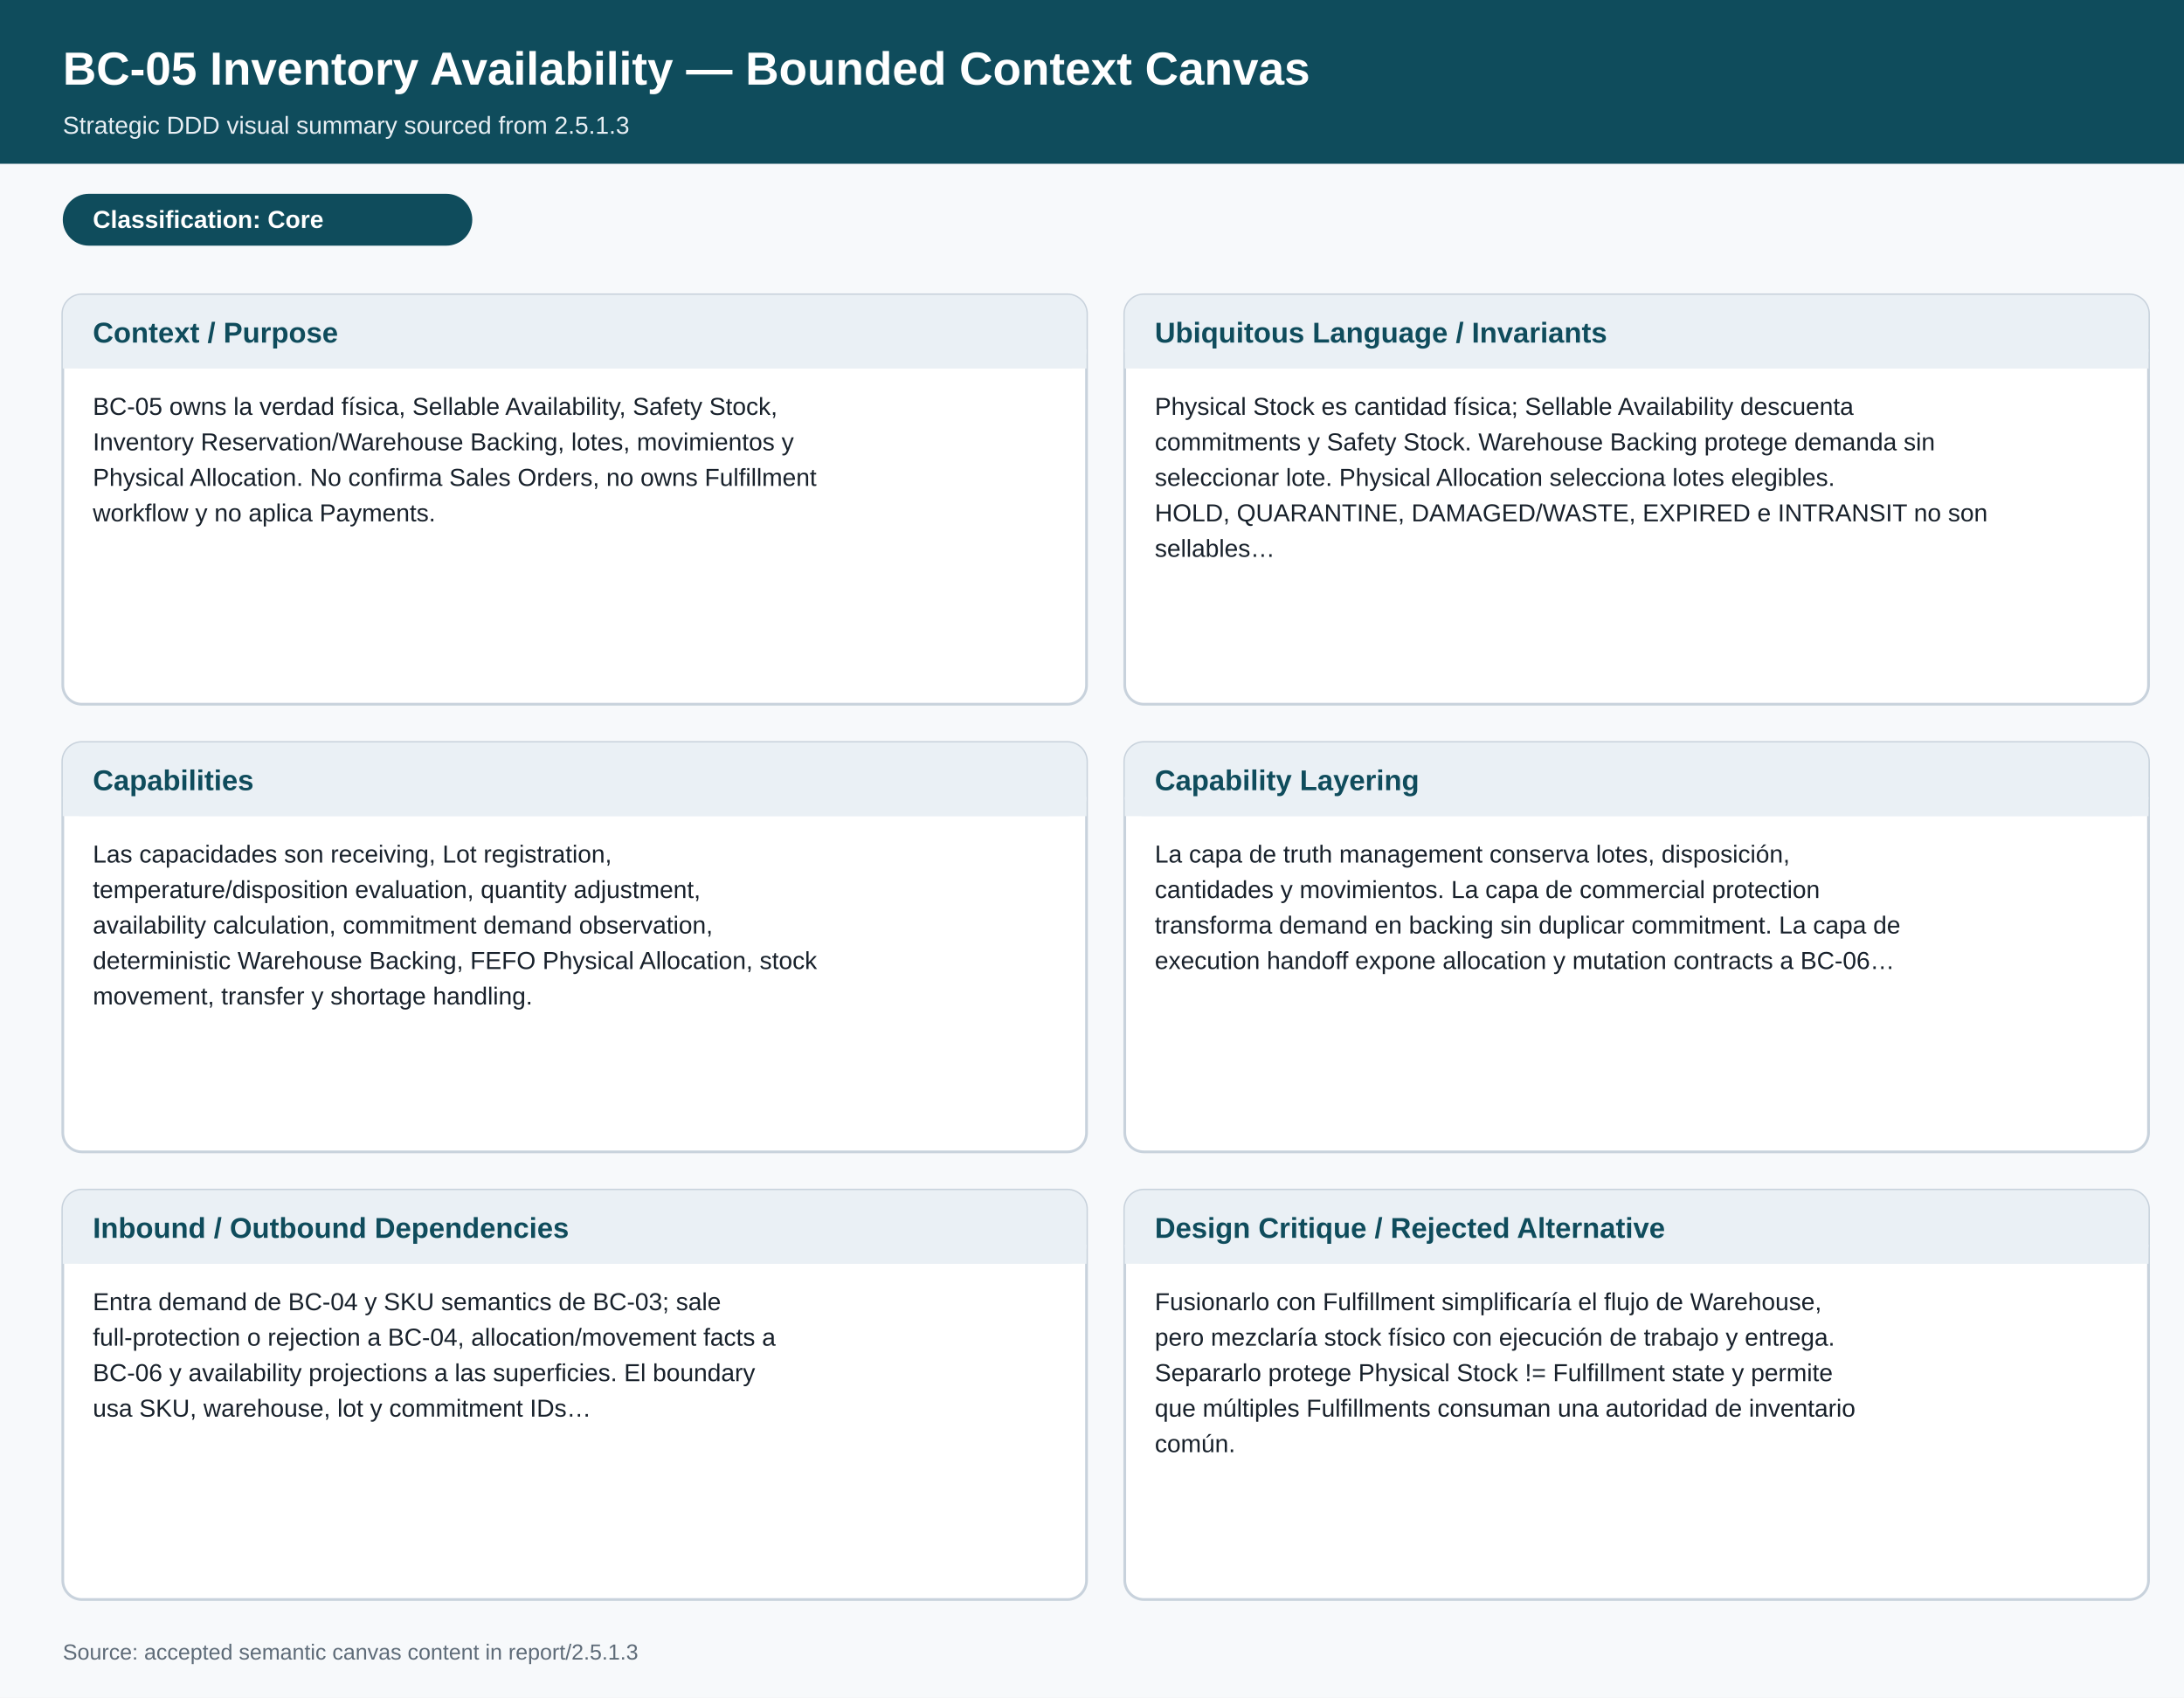
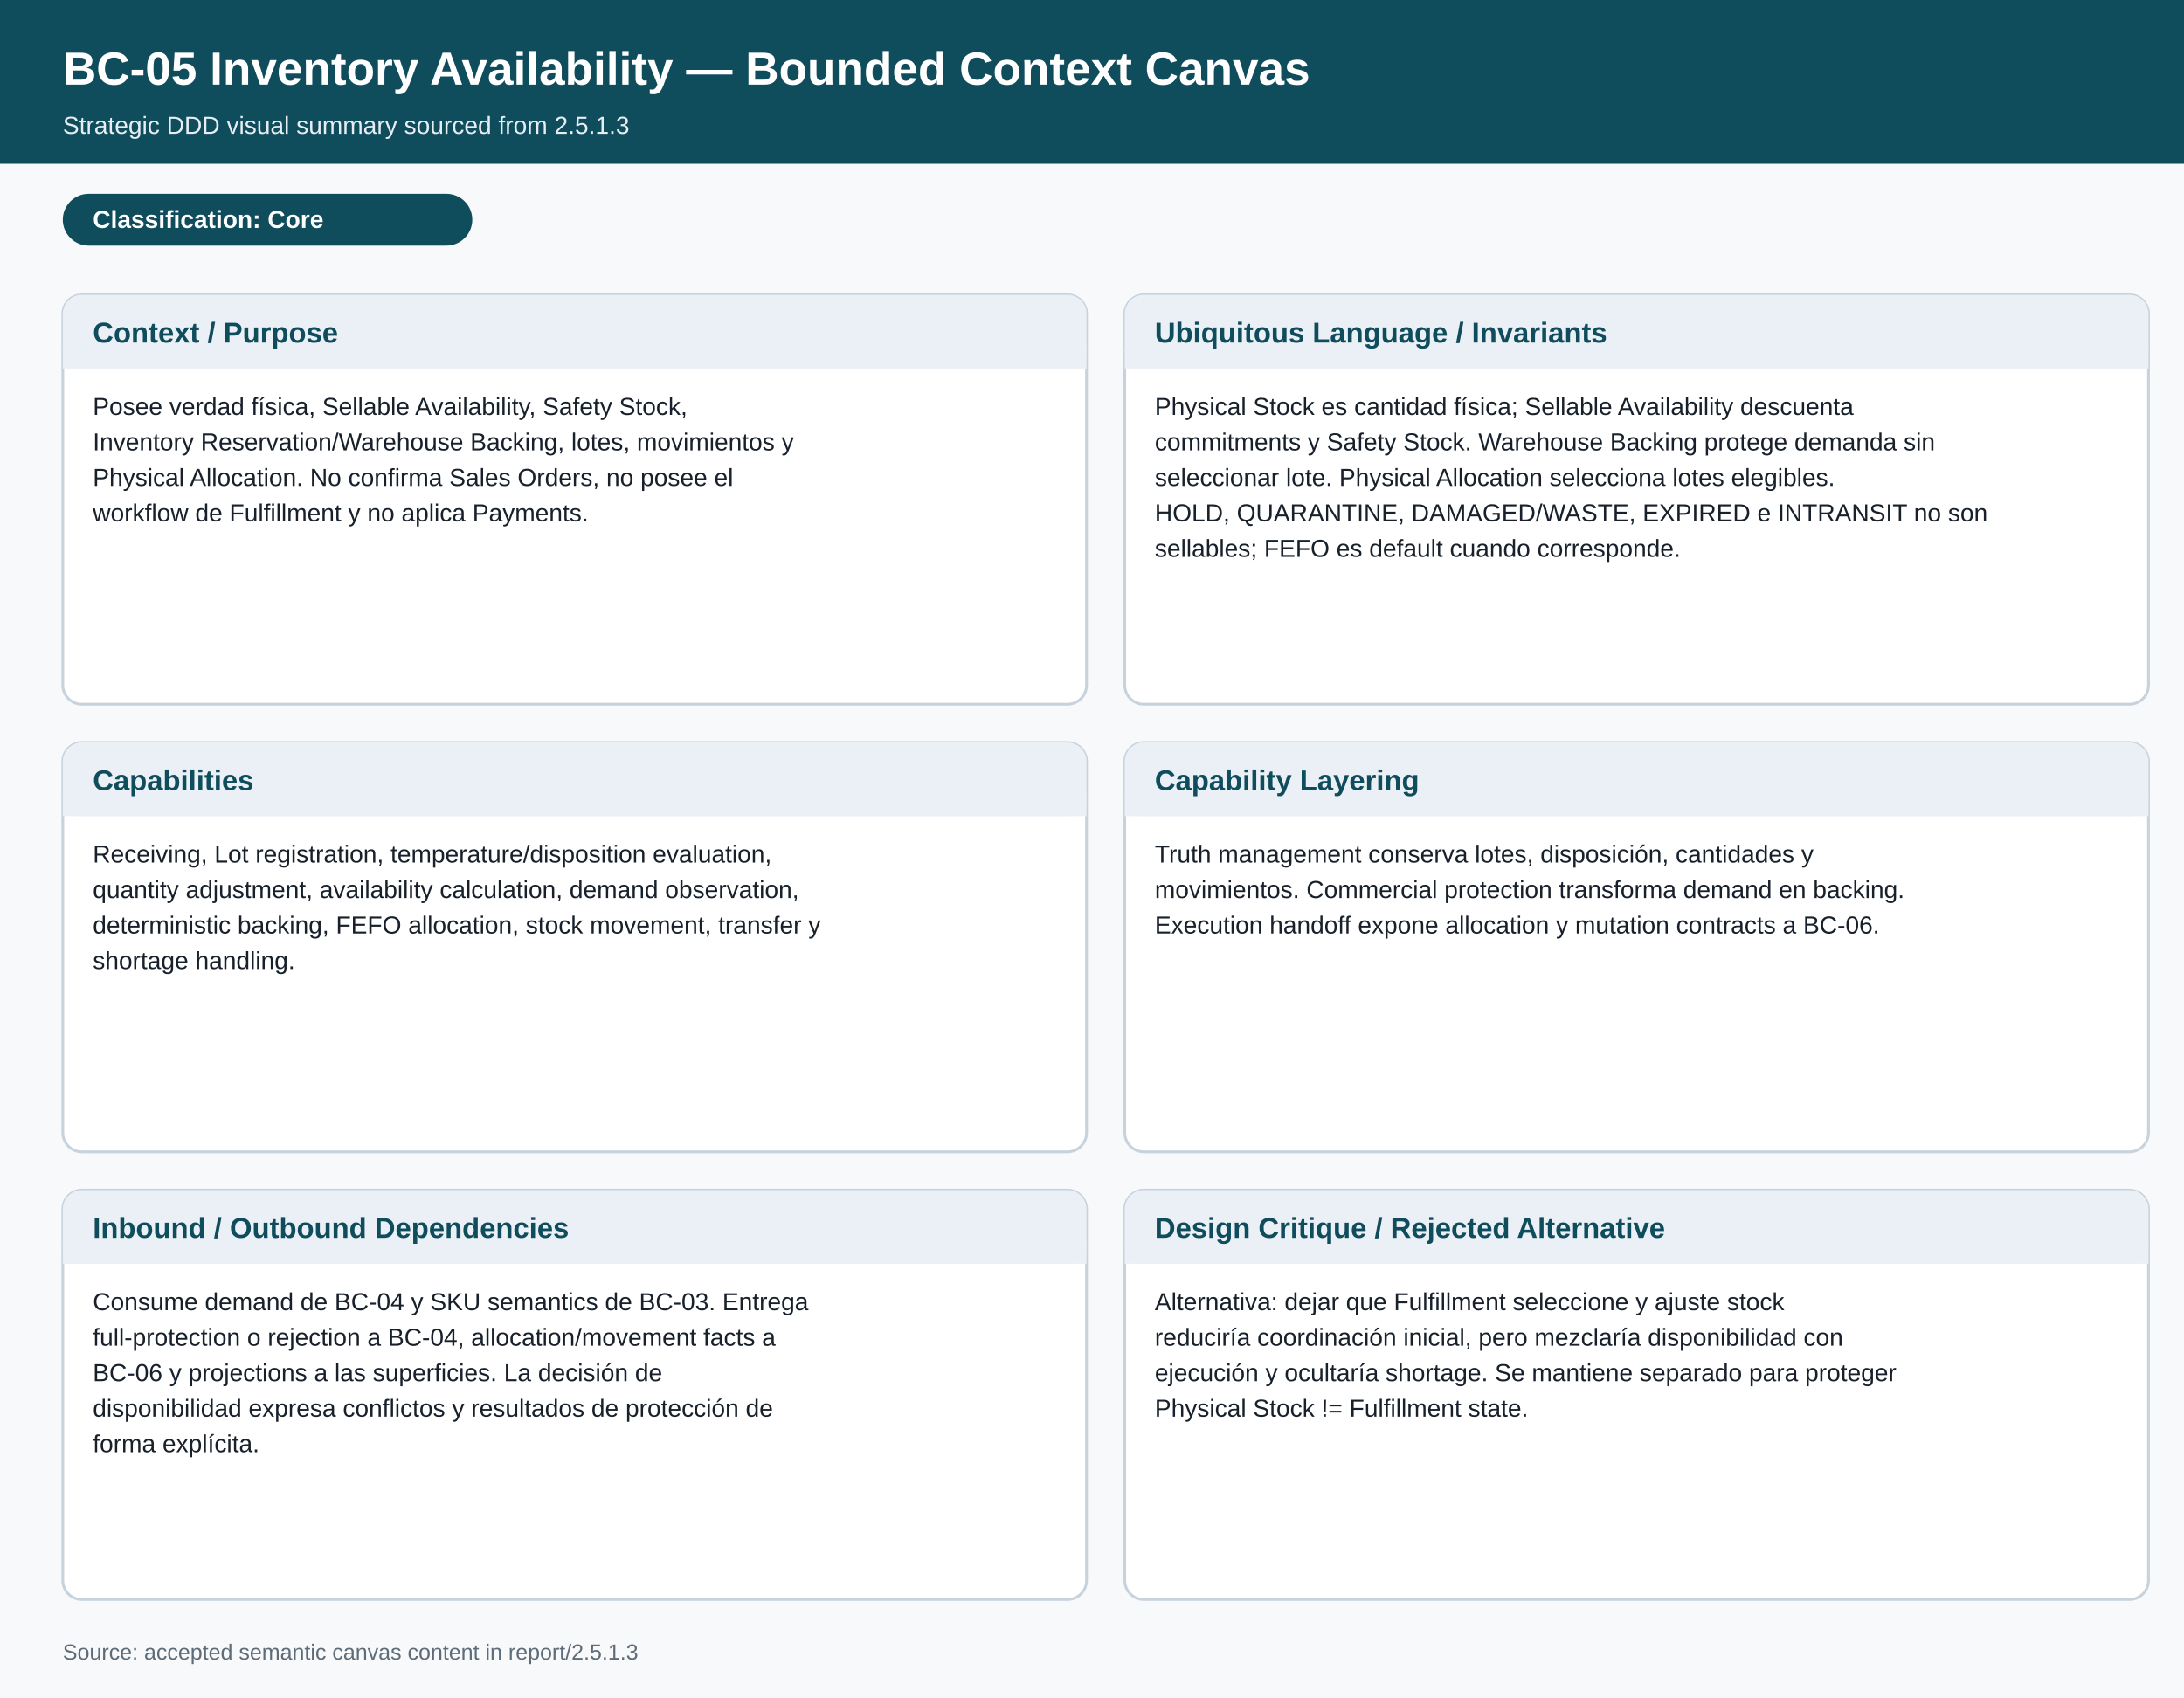
<svg xmlns="http://www.w3.org/2000/svg" width="1600" height="1244" viewBox="0 0 1600 1244">
  <rect width="100%" height="100%" fill="#f7f9fb" />
  <rect width="1600" height="120" fill="#0f4c5c" />
  <text x="46" y="62" font-family="Arial, Helvetica, sans-serif" font-size="34px" font-weight="700" fill="#ffffff">BC-05 Inventory Availability — Bounded Context Canvas</text>
  <text x="46" y="98" font-family="Arial, Helvetica, sans-serif" font-size="18px" font-weight="400" fill="#e7eef3">Strategic DDD visual summary sourced from 2.5.1.3</text>
  <rect x="46" y="142" width="300" height="38" rx="19" fill="#0f4c5c" />
  <text x="68" y="167" font-family="Arial, Helvetica, sans-serif" font-size="18px" font-weight="700" fill="#ffffff">Classification: Core</text>
  <rect x="46" y="216" width="750" height="300" rx="14" fill="#ffffff" stroke="#c8d2dc" stroke-width="2" />
  <rect x="46" y="216" width="750" height="54" rx="14" fill="#eaf0f5" />
  <rect x="46" y="256" width="750" height="14" fill="#eaf0f5" />
  <text x="68" y="251" font-family="Arial, Helvetica, sans-serif" font-size="21px" font-weight="700" fill="#0f4c5c">Context / Purpose</text>
-   <text x="68" y="304" font-family="Arial, Helvetica, sans-serif" font-size="18px" font-weight="400" fill="#18212b">BC-05 owns la verdad física, Sellable Availability, Safety Stock,</text>
+   <text x="68" y="304" font-family="Arial, Helvetica, sans-serif" font-size="18px" font-weight="400" fill="#18212b">Posee verdad física, Sellable Availability, Safety Stock,</text>
  <text x="68" y="330" font-family="Arial, Helvetica, sans-serif" font-size="18px" font-weight="400" fill="#18212b">Inventory Reservation/Warehouse Backing, lotes, movimientos y</text>
-   <text x="68" y="356" font-family="Arial, Helvetica, sans-serif" font-size="18px" font-weight="400" fill="#18212b">Physical Allocation. No confirma Sales Orders, no owns Fulfillment</text>
-   <text x="68" y="382" font-family="Arial, Helvetica, sans-serif" font-size="18px" font-weight="400" fill="#18212b">workflow y no aplica Payments.</text>
+   <text x="68" y="356" font-family="Arial, Helvetica, sans-serif" font-size="18px" font-weight="400" fill="#18212b">Physical Allocation. No confirma Sales Orders, no posee el</text>
+   <text x="68" y="382" font-family="Arial, Helvetica, sans-serif" font-size="18px" font-weight="400" fill="#18212b">workflow de Fulfillment y no aplica Payments.</text>
  <rect x="824" y="216" width="750" height="300" rx="14" fill="#ffffff" stroke="#c8d2dc" stroke-width="2" />
  <rect x="824" y="216" width="750" height="54" rx="14" fill="#eaf0f5" />
  <rect x="824" y="256" width="750" height="14" fill="#eaf0f5" />
  <text x="846" y="251" font-family="Arial, Helvetica, sans-serif" font-size="21px" font-weight="700" fill="#0f4c5c">Ubiquitous Language / Invariants</text>
  <text x="846" y="304" font-family="Arial, Helvetica, sans-serif" font-size="18px" font-weight="400" fill="#18212b">Physical Stock es cantidad física; Sellable Availability descuenta</text>
  <text x="846" y="330" font-family="Arial, Helvetica, sans-serif" font-size="18px" font-weight="400" fill="#18212b">commitments y Safety Stock. Warehouse Backing protege demanda sin</text>
  <text x="846" y="356" font-family="Arial, Helvetica, sans-serif" font-size="18px" font-weight="400" fill="#18212b">seleccionar lote. Physical Allocation selecciona lotes elegibles.</text>
  <text x="846" y="382" font-family="Arial, Helvetica, sans-serif" font-size="18px" font-weight="400" fill="#18212b">HOLD, QUARANTINE, DAMAGED/WASTE, EXPIRED e INTRANSIT no son</text>
-   <text x="846" y="408" font-family="Arial, Helvetica, sans-serif" font-size="18px" font-weight="400" fill="#18212b">sellables…</text>
+   <text x="846" y="408" font-family="Arial, Helvetica, sans-serif" font-size="18px" font-weight="400" fill="#18212b">sellables; FEFO es default cuando corresponde.</text>
  <rect x="46" y="544" width="750" height="300" rx="14" fill="#ffffff" stroke="#c8d2dc" stroke-width="2" />
  <rect x="46" y="544" width="750" height="54" rx="14" fill="#eaf0f5" />
  <rect x="46" y="584" width="750" height="14" fill="#eaf0f5" />
  <text x="68" y="579" font-family="Arial, Helvetica, sans-serif" font-size="21px" font-weight="700" fill="#0f4c5c">Capabilities</text>
-   <text x="68" y="632" font-family="Arial, Helvetica, sans-serif" font-size="18px" font-weight="400" fill="#18212b">Las capacidades son receiving, Lot registration,</text>
-   <text x="68" y="658" font-family="Arial, Helvetica, sans-serif" font-size="18px" font-weight="400" fill="#18212b">temperature/disposition evaluation, quantity adjustment,</text>
-   <text x="68" y="684" font-family="Arial, Helvetica, sans-serif" font-size="18px" font-weight="400" fill="#18212b">availability calculation, commitment demand observation,</text>
-   <text x="68" y="710" font-family="Arial, Helvetica, sans-serif" font-size="18px" font-weight="400" fill="#18212b">deterministic Warehouse Backing, FEFO Physical Allocation, stock</text>
-   <text x="68" y="736" font-family="Arial, Helvetica, sans-serif" font-size="18px" font-weight="400" fill="#18212b">movement, transfer y shortage handling.</text>
+   <text x="68" y="632" font-family="Arial, Helvetica, sans-serif" font-size="18px" font-weight="400" fill="#18212b">Receiving, Lot registration, temperature/disposition evaluation,</text>
+   <text x="68" y="658" font-family="Arial, Helvetica, sans-serif" font-size="18px" font-weight="400" fill="#18212b">quantity adjustment, availability calculation, demand observation,</text>
+   <text x="68" y="684" font-family="Arial, Helvetica, sans-serif" font-size="18px" font-weight="400" fill="#18212b">deterministic backing, FEFO allocation, stock movement, transfer y</text>
+   <text x="68" y="710" font-family="Arial, Helvetica, sans-serif" font-size="18px" font-weight="400" fill="#18212b">shortage handling.</text>
  <rect x="824" y="544" width="750" height="300" rx="14" fill="#ffffff" stroke="#c8d2dc" stroke-width="2" />
  <rect x="824" y="544" width="750" height="54" rx="14" fill="#eaf0f5" />
  <rect x="824" y="584" width="750" height="14" fill="#eaf0f5" />
  <text x="846" y="579" font-family="Arial, Helvetica, sans-serif" font-size="21px" font-weight="700" fill="#0f4c5c">Capability Layering</text>
-   <text x="846" y="632" font-family="Arial, Helvetica, sans-serif" font-size="18px" font-weight="400" fill="#18212b">La capa de truth management conserva lotes, disposición,</text>
-   <text x="846" y="658" font-family="Arial, Helvetica, sans-serif" font-size="18px" font-weight="400" fill="#18212b">cantidades y movimientos. La capa de commercial protection</text>
-   <text x="846" y="684" font-family="Arial, Helvetica, sans-serif" font-size="18px" font-weight="400" fill="#18212b">transforma demand en backing sin duplicar commitment. La capa de</text>
-   <text x="846" y="710" font-family="Arial, Helvetica, sans-serif" font-size="18px" font-weight="400" fill="#18212b">execution handoff expone allocation y mutation contracts a BC-06…</text>
+   <text x="846" y="632" font-family="Arial, Helvetica, sans-serif" font-size="18px" font-weight="400" fill="#18212b">Truth management conserva lotes, disposición, cantidades y</text>
+   <text x="846" y="658" font-family="Arial, Helvetica, sans-serif" font-size="18px" font-weight="400" fill="#18212b">movimientos. Commercial protection transforma demand en backing.</text>
+   <text x="846" y="684" font-family="Arial, Helvetica, sans-serif" font-size="18px" font-weight="400" fill="#18212b">Execution handoff expone allocation y mutation contracts a BC-06.</text>
  <rect x="46" y="872" width="750" height="300" rx="14" fill="#ffffff" stroke="#c8d2dc" stroke-width="2" />
  <rect x="46" y="872" width="750" height="54" rx="14" fill="#eaf0f5" />
  <rect x="46" y="912" width="750" height="14" fill="#eaf0f5" />
  <text x="68" y="907" font-family="Arial, Helvetica, sans-serif" font-size="21px" font-weight="700" fill="#0f4c5c">Inbound / Outbound Dependencies</text>
-   <text x="68" y="960" font-family="Arial, Helvetica, sans-serif" font-size="18px" font-weight="400" fill="#18212b">Entra demand de BC-04 y SKU semantics de BC-03; sale</text>
+   <text x="68" y="960" font-family="Arial, Helvetica, sans-serif" font-size="18px" font-weight="400" fill="#18212b">Consume demand de BC-04 y SKU semantics de BC-03. Entrega</text>
  <text x="68" y="986" font-family="Arial, Helvetica, sans-serif" font-size="18px" font-weight="400" fill="#18212b">full-protection o rejection a BC-04, allocation/movement facts a</text>
-   <text x="68" y="1012" font-family="Arial, Helvetica, sans-serif" font-size="18px" font-weight="400" fill="#18212b">BC-06 y availability projections a las superficies. El boundary</text>
-   <text x="68" y="1038" font-family="Arial, Helvetica, sans-serif" font-size="18px" font-weight="400" fill="#18212b">usa SKU, warehouse, lot y commitment IDs…</text>
+   <text x="68" y="1012" font-family="Arial, Helvetica, sans-serif" font-size="18px" font-weight="400" fill="#18212b">BC-06 y projections a las superficies. La decisión de</text>
+   <text x="68" y="1038" font-family="Arial, Helvetica, sans-serif" font-size="18px" font-weight="400" fill="#18212b">disponibilidad expresa conflictos y resultados de protección de</text>
+   <text x="68" y="1064" font-family="Arial, Helvetica, sans-serif" font-size="18px" font-weight="400" fill="#18212b">forma explícita.</text>
  <rect x="824" y="872" width="750" height="300" rx="14" fill="#ffffff" stroke="#c8d2dc" stroke-width="2" />
  <rect x="824" y="872" width="750" height="54" rx="14" fill="#eaf0f5" />
  <rect x="824" y="912" width="750" height="14" fill="#eaf0f5" />
  <text x="846" y="907" font-family="Arial, Helvetica, sans-serif" font-size="21px" font-weight="700" fill="#0f4c5c">Design Critique / Rejected Alternative</text>
-   <text x="846" y="960" font-family="Arial, Helvetica, sans-serif" font-size="18px" font-weight="400" fill="#18212b">Fusionarlo con Fulfillment simplificaría el flujo de Warehouse,</text>
-   <text x="846" y="986" font-family="Arial, Helvetica, sans-serif" font-size="18px" font-weight="400" fill="#18212b">pero mezclaría stock físico con ejecución de trabajo y entrega.</text>
-   <text x="846" y="1012" font-family="Arial, Helvetica, sans-serif" font-size="18px" font-weight="400" fill="#18212b">Separarlo protege Physical Stock != Fulfillment state y permite</text>
-   <text x="846" y="1038" font-family="Arial, Helvetica, sans-serif" font-size="18px" font-weight="400" fill="#18212b">que múltiples Fulfillments consuman una autoridad de inventario</text>
-   <text x="846" y="1064" font-family="Arial, Helvetica, sans-serif" font-size="18px" font-weight="400" fill="#18212b">común.</text>
+   <text x="846" y="960" font-family="Arial, Helvetica, sans-serif" font-size="18px" font-weight="400" fill="#18212b">Alternativa: dejar que Fulfillment seleccione y ajuste stock</text>
+   <text x="846" y="986" font-family="Arial, Helvetica, sans-serif" font-size="18px" font-weight="400" fill="#18212b">reduciría coordinación inicial, pero mezclaría disponibilidad con</text>
+   <text x="846" y="1012" font-family="Arial, Helvetica, sans-serif" font-size="18px" font-weight="400" fill="#18212b">ejecución y ocultaría shortage. Se mantiene separado para proteger</text>
+   <text x="846" y="1038" font-family="Arial, Helvetica, sans-serif" font-size="18px" font-weight="400" fill="#18212b">Physical Stock != Fulfillment state.</text>
  <text x="46" y="1216" font-family="Arial, Helvetica, sans-serif" font-size="16px" font-weight="400" fill="#5e6b78">Source: accepted semantic canvas content in report/2.5.1.3</text>
</svg>
